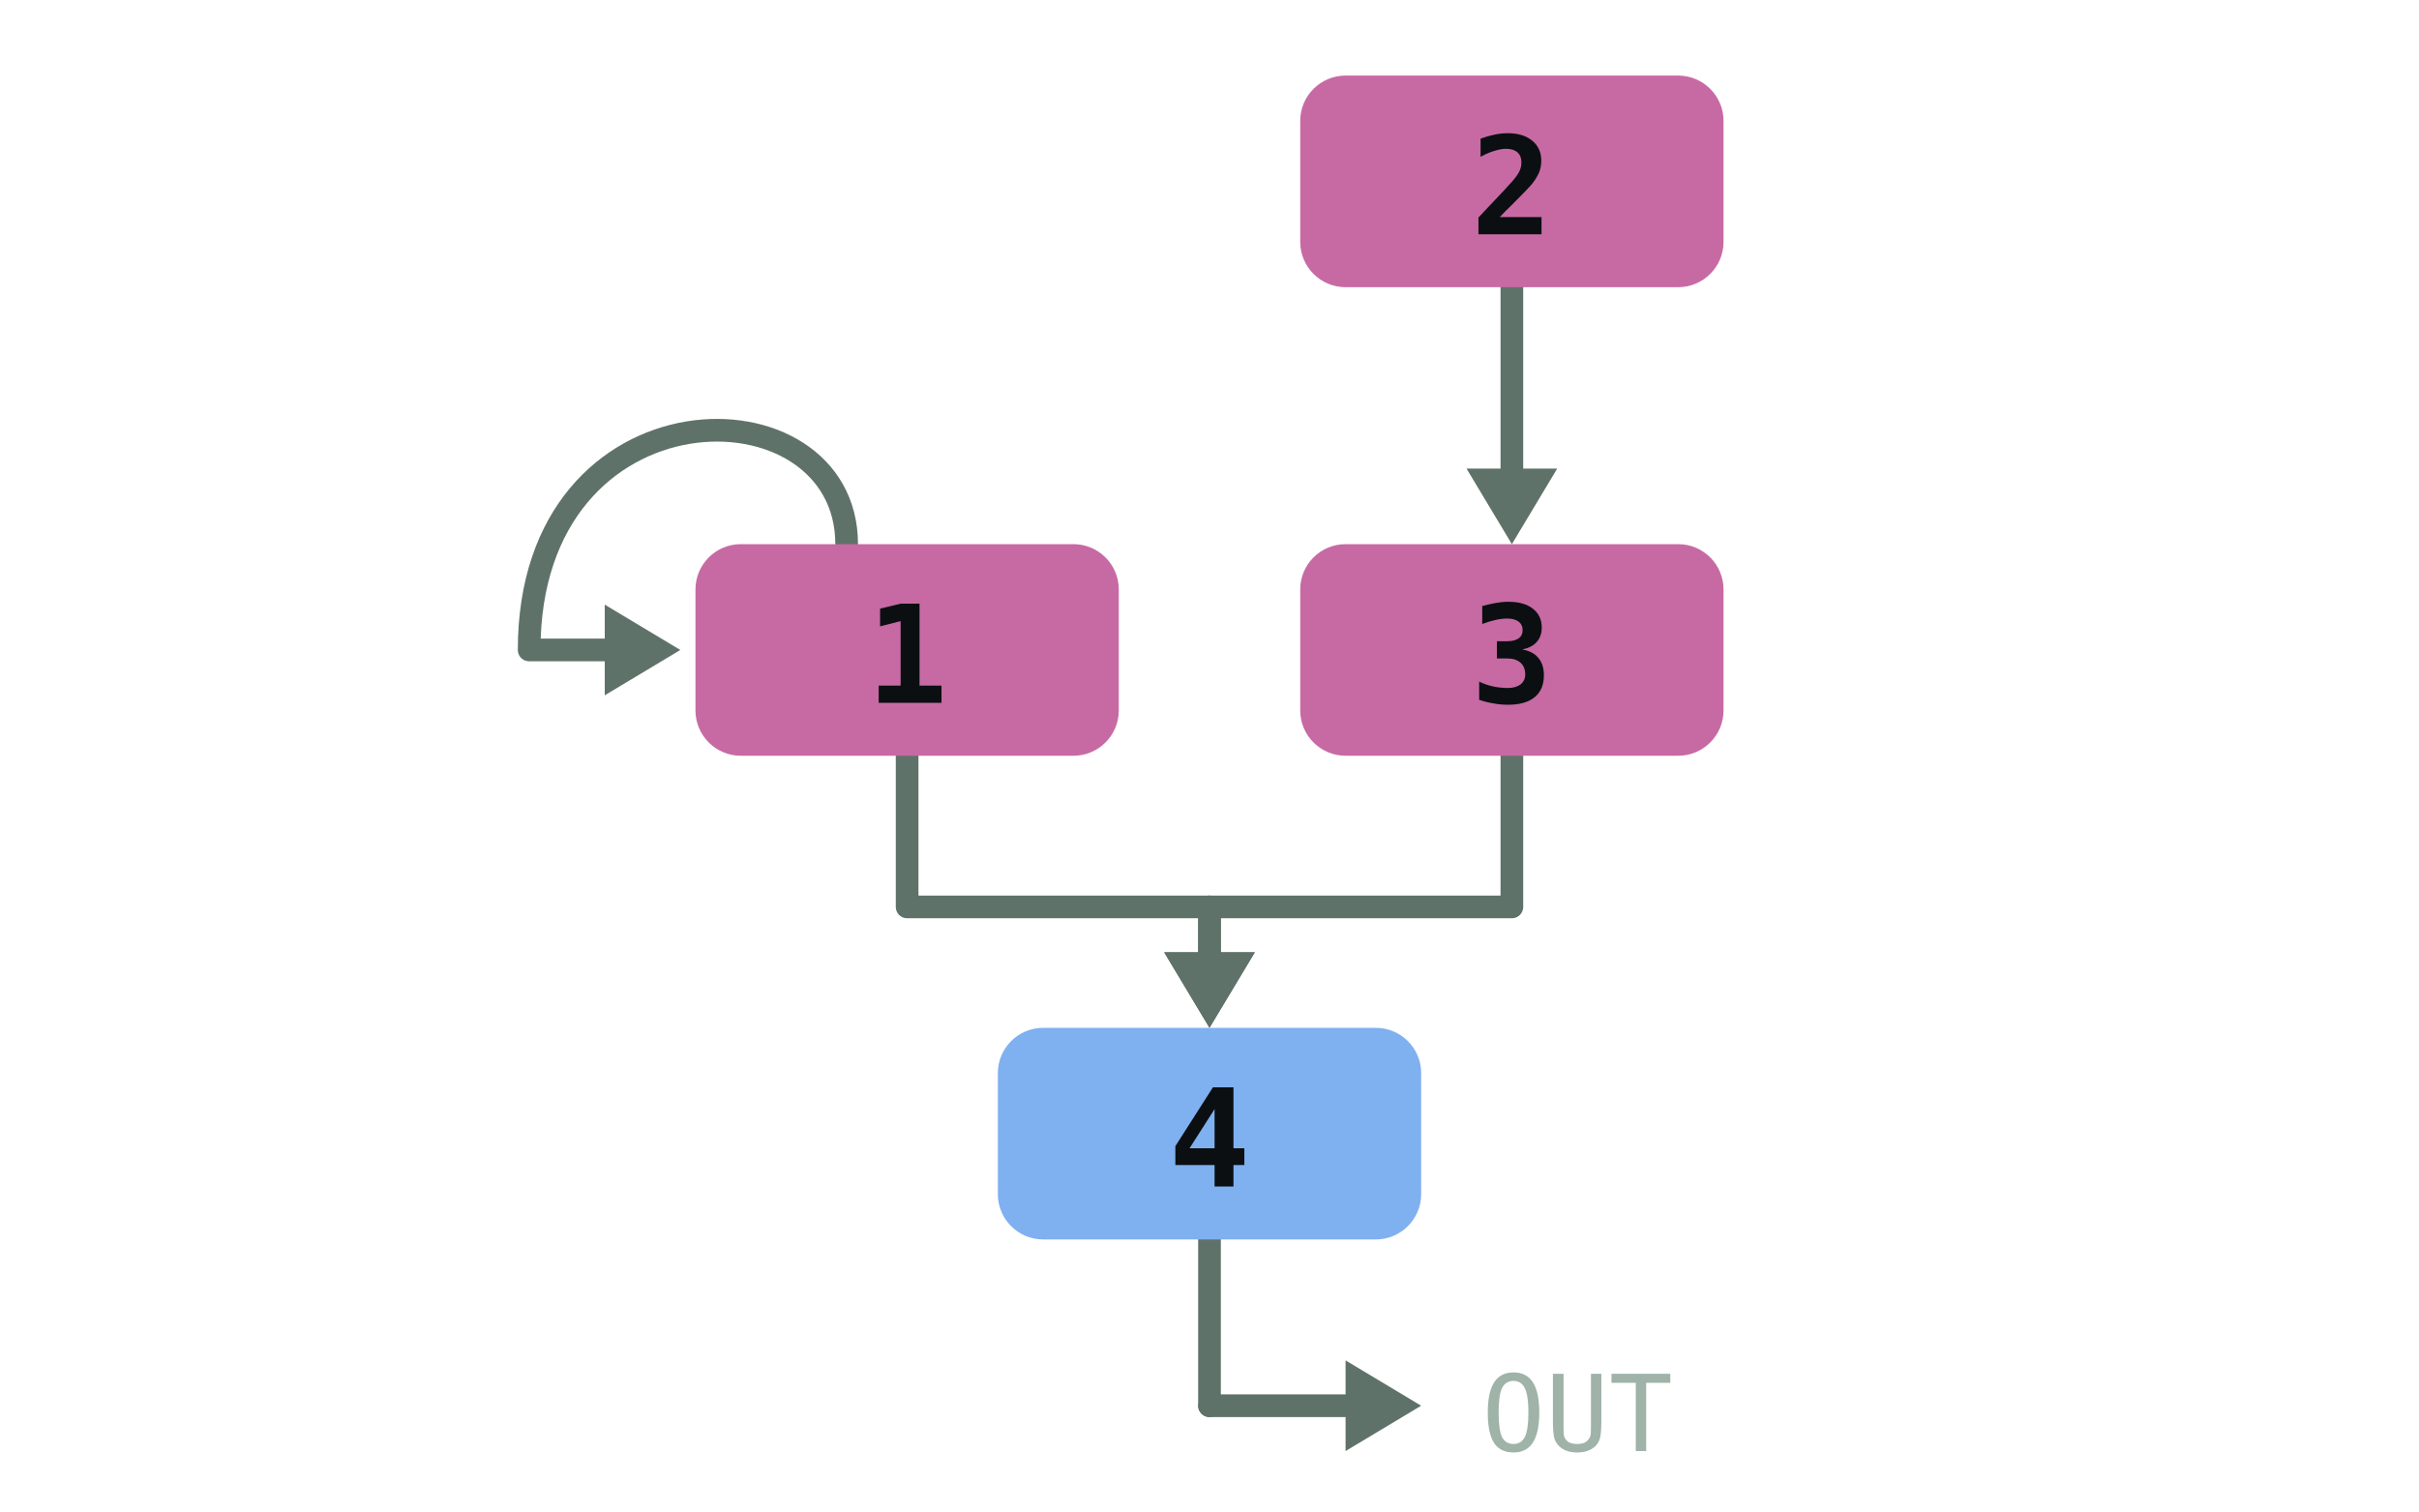
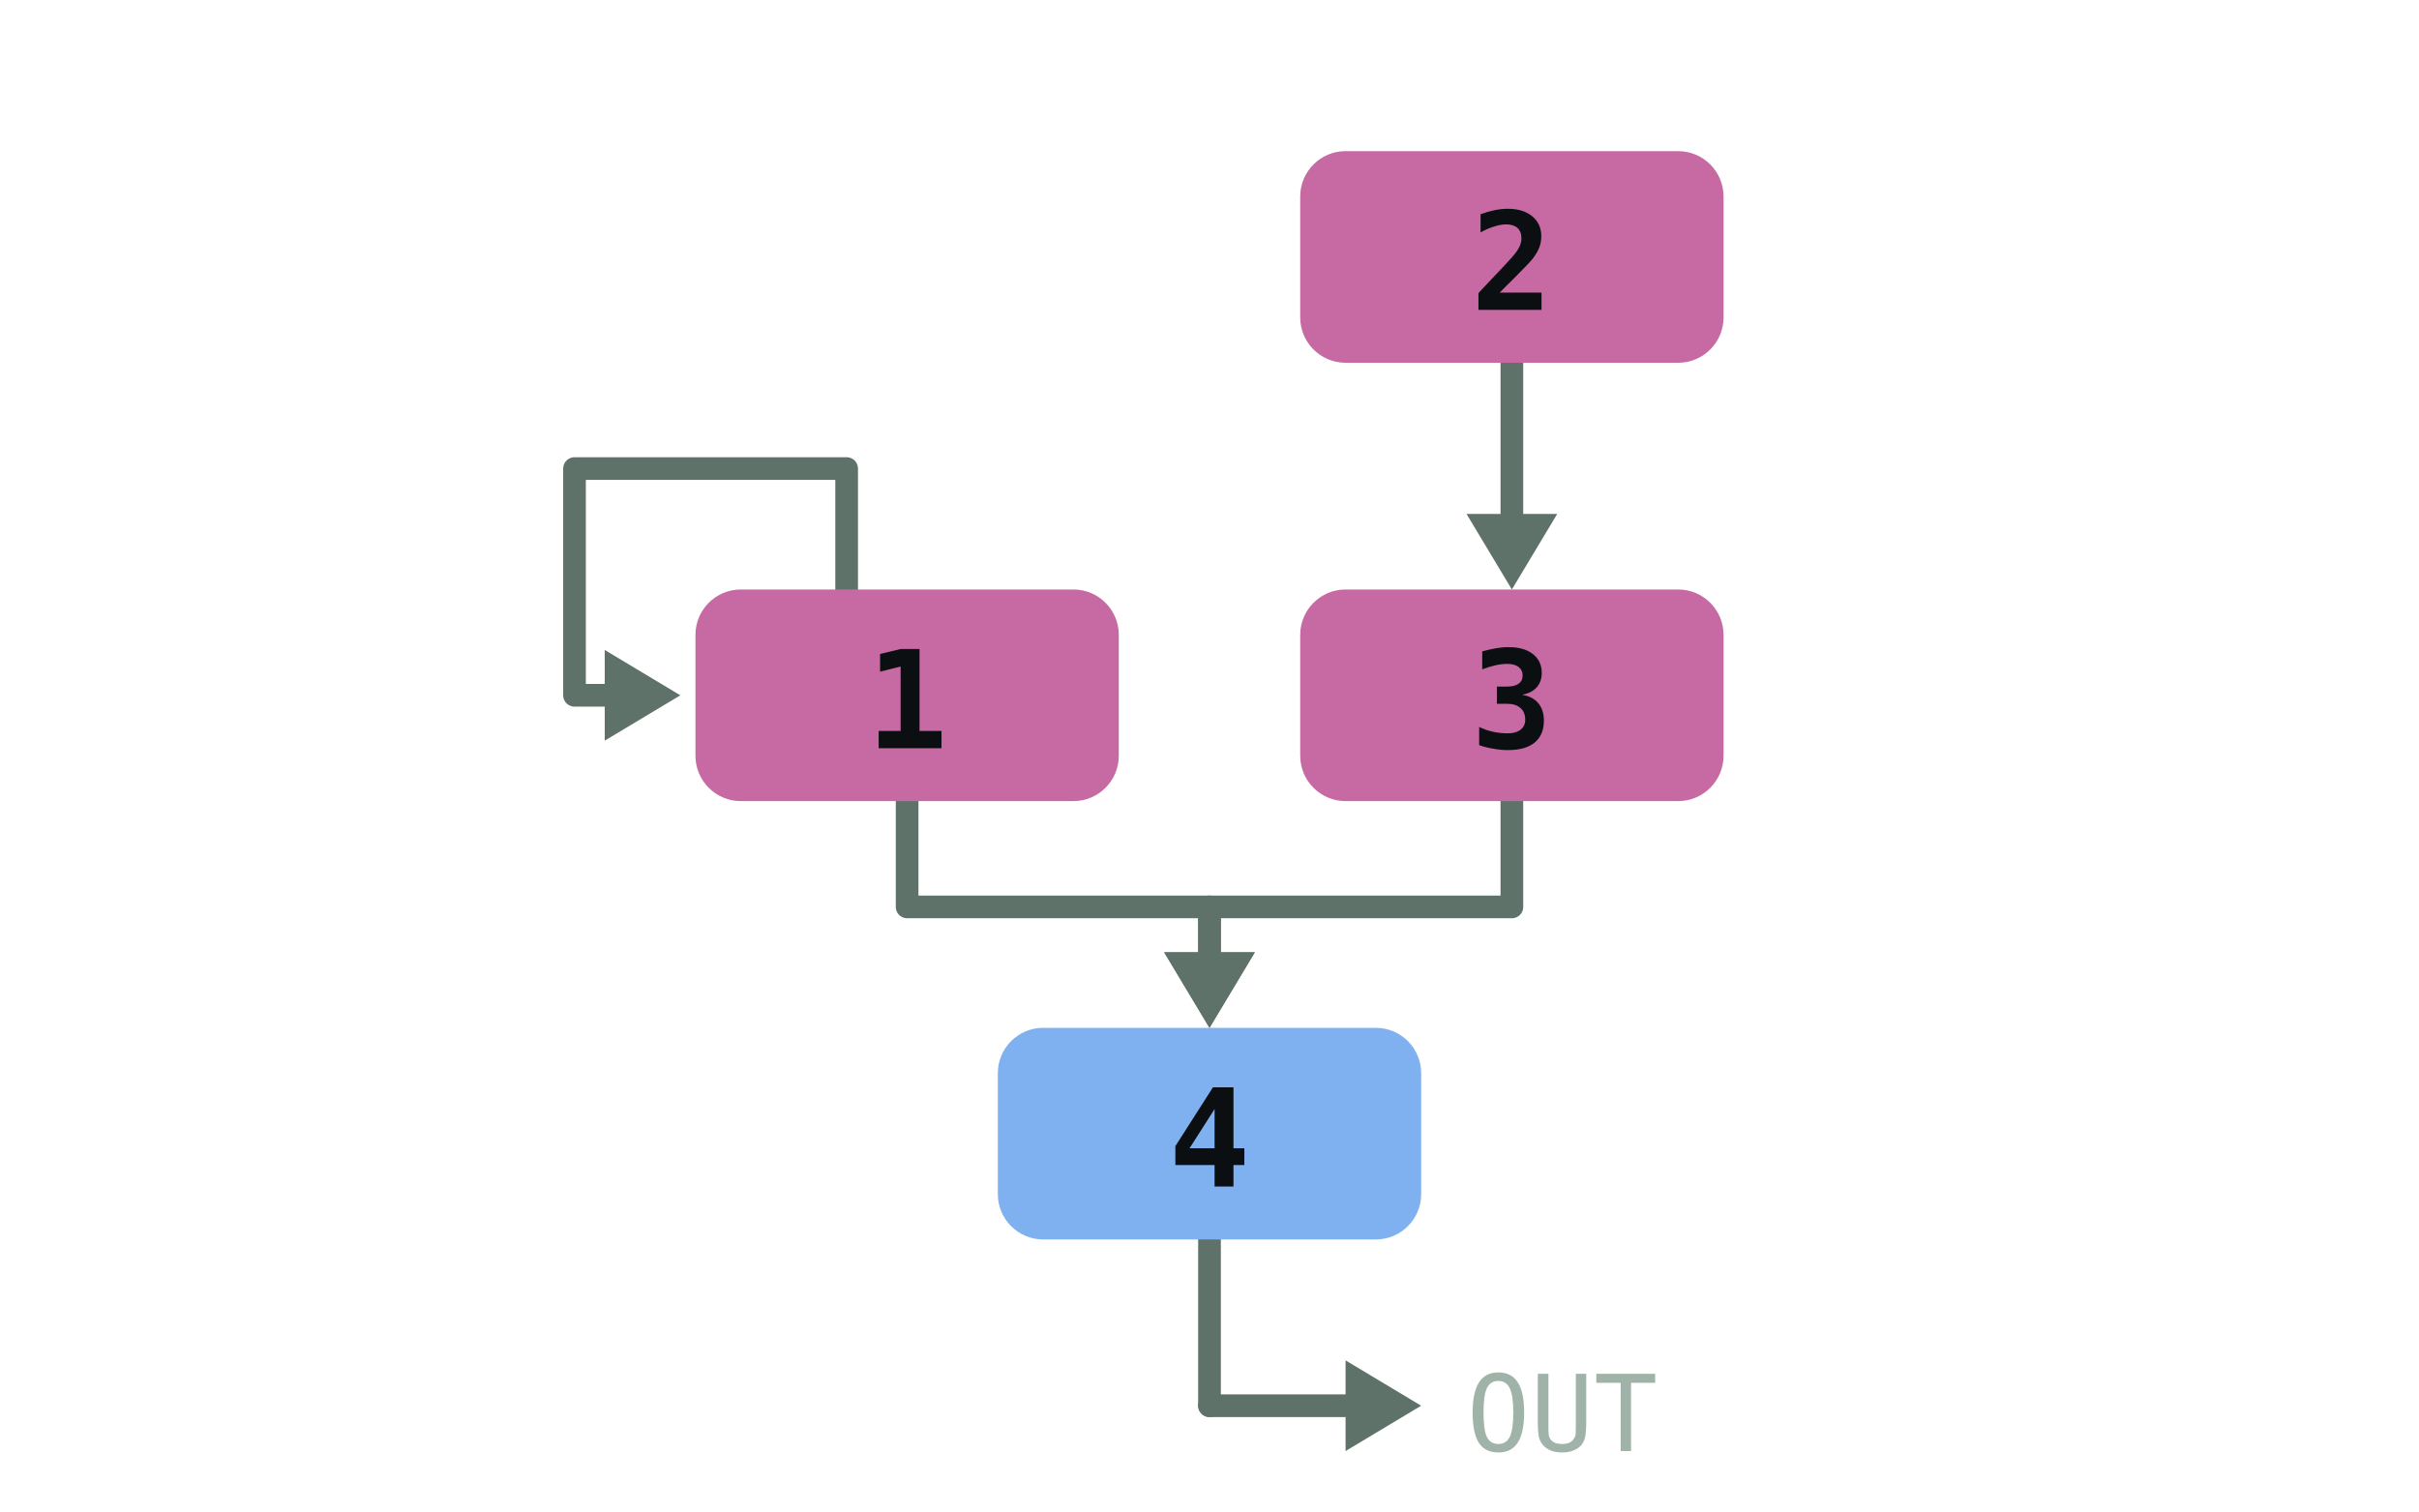
<svg xmlns="http://www.w3.org/2000/svg" viewBox="0 0 160 100" width="160" height="100">
  <g fill="none" stroke="#5f7269" stroke-width="1.5" stroke-linecap="round" stroke-linejoin="round">
-     <path d="M60,50.0 V60.0 H80 V63.0" />
-     <path d="M100,19.0 V31.0" />
-     <path d="M100,50.0 V60.0 H80 V63.0" />
-     <path d="M56,36.0 C56,25.0 35.0,25.0 35.0,43 L40.0,43" stroke="#5f7269" />
+     <path d="M60,53.0 V60.0 H80 V63.0" />
+     <path d="M100,24.0 V34.0" />
+     <path d="M100,53.0 V60.0 H80 V63.0" />
+     <path d="M56,39.0 V31.0 H38.0 V46 H40.0" stroke="#5f7269" />
    <path d="M80,82.0 V93" />
    <path d="M80,93 H89" />
  </g>
  <path d="M77,63.0 L83,63.0 L80,68.0 Z" fill="#5f7269" />
-   <path d="M97,31.0 L103,31.0 L100,36.0 Z" fill="#5f7269" />
+   <path d="M97,34.0 L103,34.0 L100,39.0 Z" fill="#5f7269" />
  <path d="M77,63.0 L83,63.0 L80,68.0 Z" fill="#5f7269" />
-   <path d="M40.0,40 L40.0,46 L45.0,43 Z" fill="#5f7269" />
+   <path d="M40.0,43 L40.0,49 L45.0,46 Z" fill="#5f7269" />
  <path d="M89,90 L89,96 L94,93 Z" fill="#5f7269" />
-   <text x="98" y="96" font-family="Menlo, monospace" font-size="7" fill="#9fb3a8">OUT</text>
-   <rect x="46.0" y="36.0" width="28" height="14" rx="3" fill="#c76aa3" />
-   <text x="60" y="46.5" text-anchor="middle" font-family="Menlo, monospace" font-size="9" font-weight="bold" fill="#0b0f12">1</text>
-   <rect x="86.0" y="5.0" width="28" height="14" rx="3" fill="#c76aa3" />
-   <text x="100" y="15.5" text-anchor="middle" font-family="Menlo, monospace" font-size="9" font-weight="bold" fill="#0b0f12">2</text>
-   <rect x="86.0" y="36.0" width="28" height="14" rx="3" fill="#c76aa3" />
-   <text x="100" y="46.5" text-anchor="middle" font-family="Menlo, monospace" font-size="9" font-weight="bold" fill="#0b0f12">3</text>
+   <text x="97" y="96" font-family="Menlo, monospace" font-size="7" fill="#9fb3a8">OUT</text>
+   <rect x="46.0" y="39.0" width="28" height="14" rx="3" fill="#c76aa3" />
+   <text x="60" y="49.5" text-anchor="middle" font-family="Menlo, monospace" font-size="9" font-weight="bold" fill="#0b0f12">1</text>
+   <rect x="86.0" y="10.0" width="28" height="14" rx="3" fill="#c76aa3" />
+   <text x="100" y="20.5" text-anchor="middle" font-family="Menlo, monospace" font-size="9" font-weight="bold" fill="#0b0f12">2</text>
+   <rect x="86.0" y="39.0" width="28" height="14" rx="3" fill="#c76aa3" />
+   <text x="100" y="49.5" text-anchor="middle" font-family="Menlo, monospace" font-size="9" font-weight="bold" fill="#0b0f12">3</text>
  <rect x="66.0" y="68.0" width="28" height="14" rx="3" fill="#7fb0f0" />
  <text x="80" y="78.5" text-anchor="middle" font-family="Menlo, monospace" font-size="9" font-weight="bold" fill="#0b0f12">4</text>
</svg>
